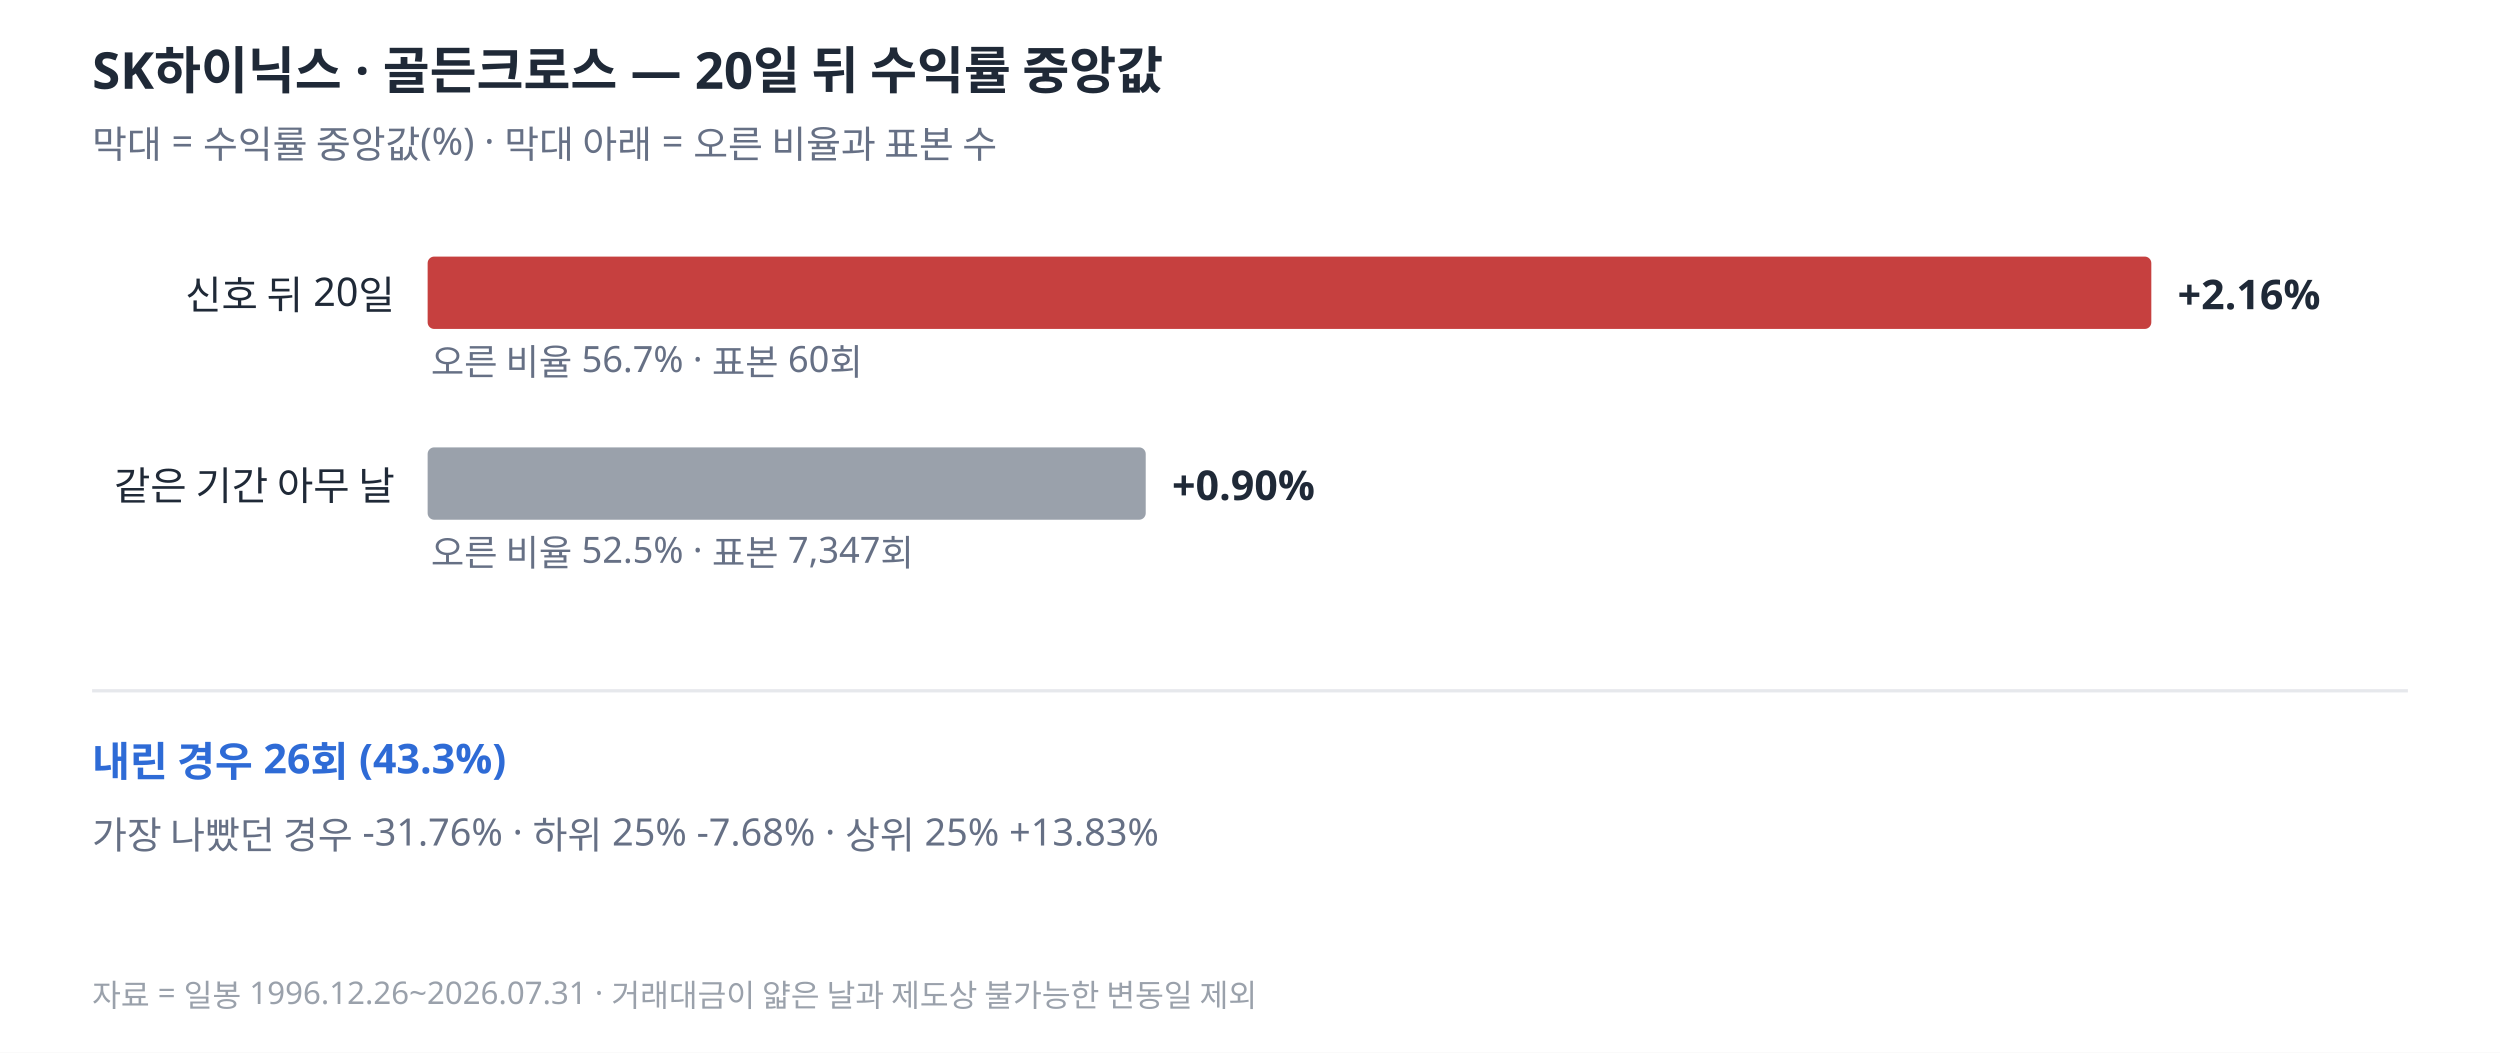
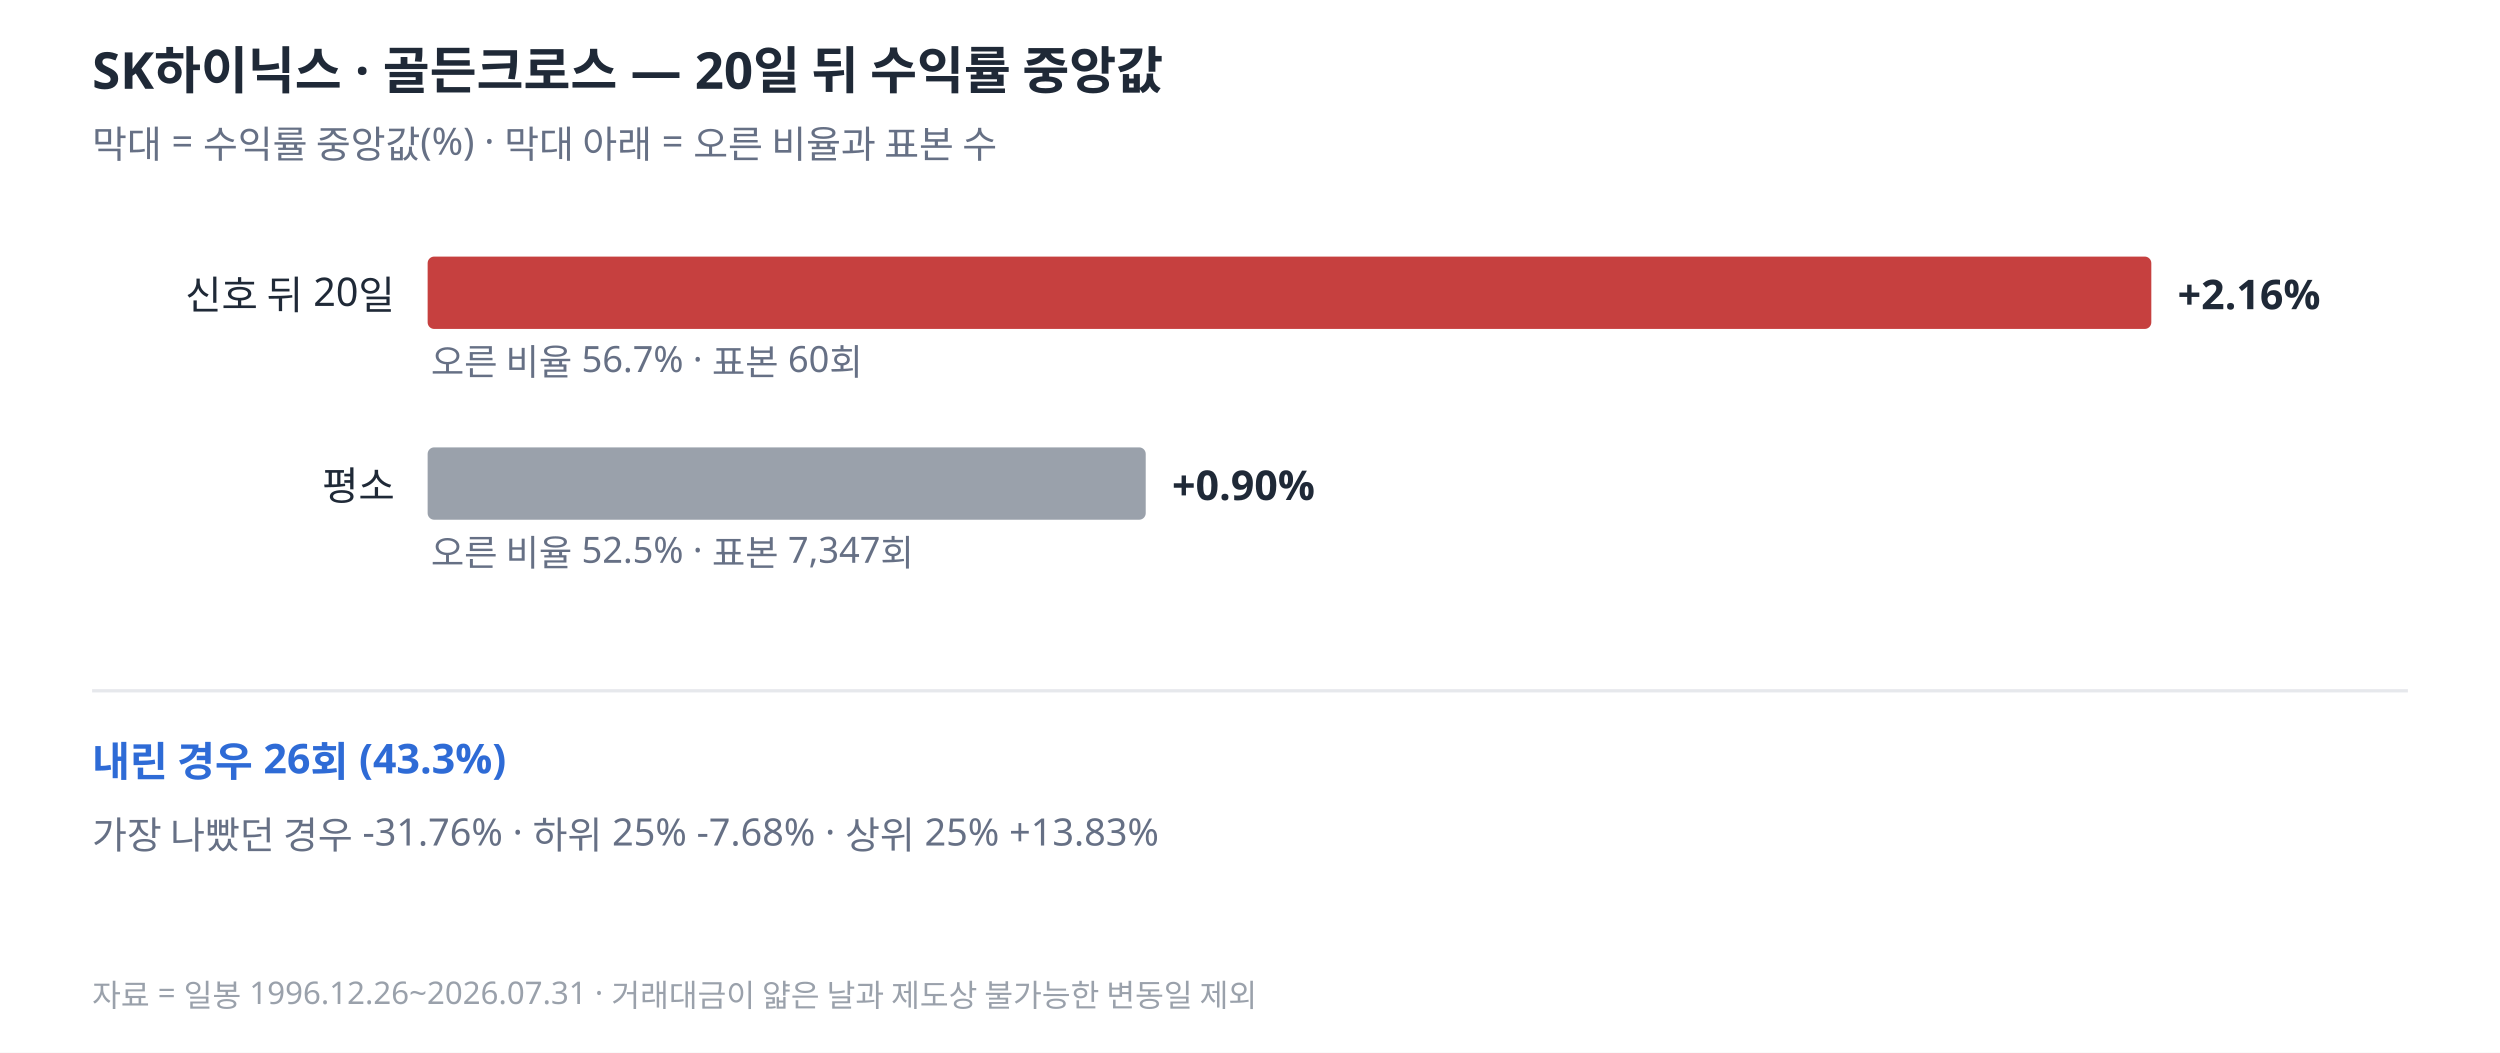
<svg xmlns="http://www.w3.org/2000/svg" viewBox="0 0 760 320" width="760" height="320" font-family="Malgun Gothic, 맑은 고딕, sans-serif">
  <rect width="760" height="320" fill="#FFFFFF" />
  <text x="28" y="27" font-size="15.5" font-weight="700" fill="#1F2937">SK하이닉스 · 골든크로스 — 20일 뒤 수익률 중앙값</text>
  <text x="28" y="48" font-size="11.5" fill="#667085">막대 = 수익률 중앙값(%) · 막대 아래 = 오른 비율과 표본 수</text>
  <text x="120" y="94" font-size="12" text-anchor="end" fill="#1F2937">신호 뒤 20일</text>
  <rect x="130.0" y="78" width="524.0" height="22" fill="#C6403F" rx="2" />
  <text x="662.0" y="94" font-size="12.5" font-weight="700" fill="#1F2937">+2.16%</text>
  <text x="131.0" y="114" font-size="11" fill="#667085">오른 비율 56.7% · 표본 60회</text>
-   <text x="120" y="152" font-size="12" text-anchor="end" fill="#1F2937">같은 기간 아무 날</text>
+   <text x="120" y="152" font-size="12" text-anchor="end" fill="#1F2937">평소</text>
  <rect x="130.0" y="136" width="218.3" height="22" fill="#9AA1AB" rx="2" />
  <text x="356.3" y="152" font-size="12.5" font-weight="700" fill="#1F2937">+0.90%</text>
  <text x="131.0" y="172" font-size="11" fill="#667085">오른 비율 52.5% · 표본 7,347회</text>
  <line x1="28" y1="210" x2="732" y2="210" stroke="#E6E8EC" />
  <text x="28" y="236" font-size="12.5" font-weight="700" fill="#2E6BD6">내린 경우 26회 (43.3%)</text>
  <text x="28" y="258" font-size="11.5" fill="#667085">가장 나빴던 경우 -31.76% · 하위 25% -7.68% · 상위 25% +13.83%</text>
  <text x="28" y="306" font-size="9.5" fill="#9AA1AB">자료 = 일봉 1996.12.26~2026.07.31 · 거래대금이 얇은 날과 제도상 불가능한 변동일 제외</text>
</svg>
